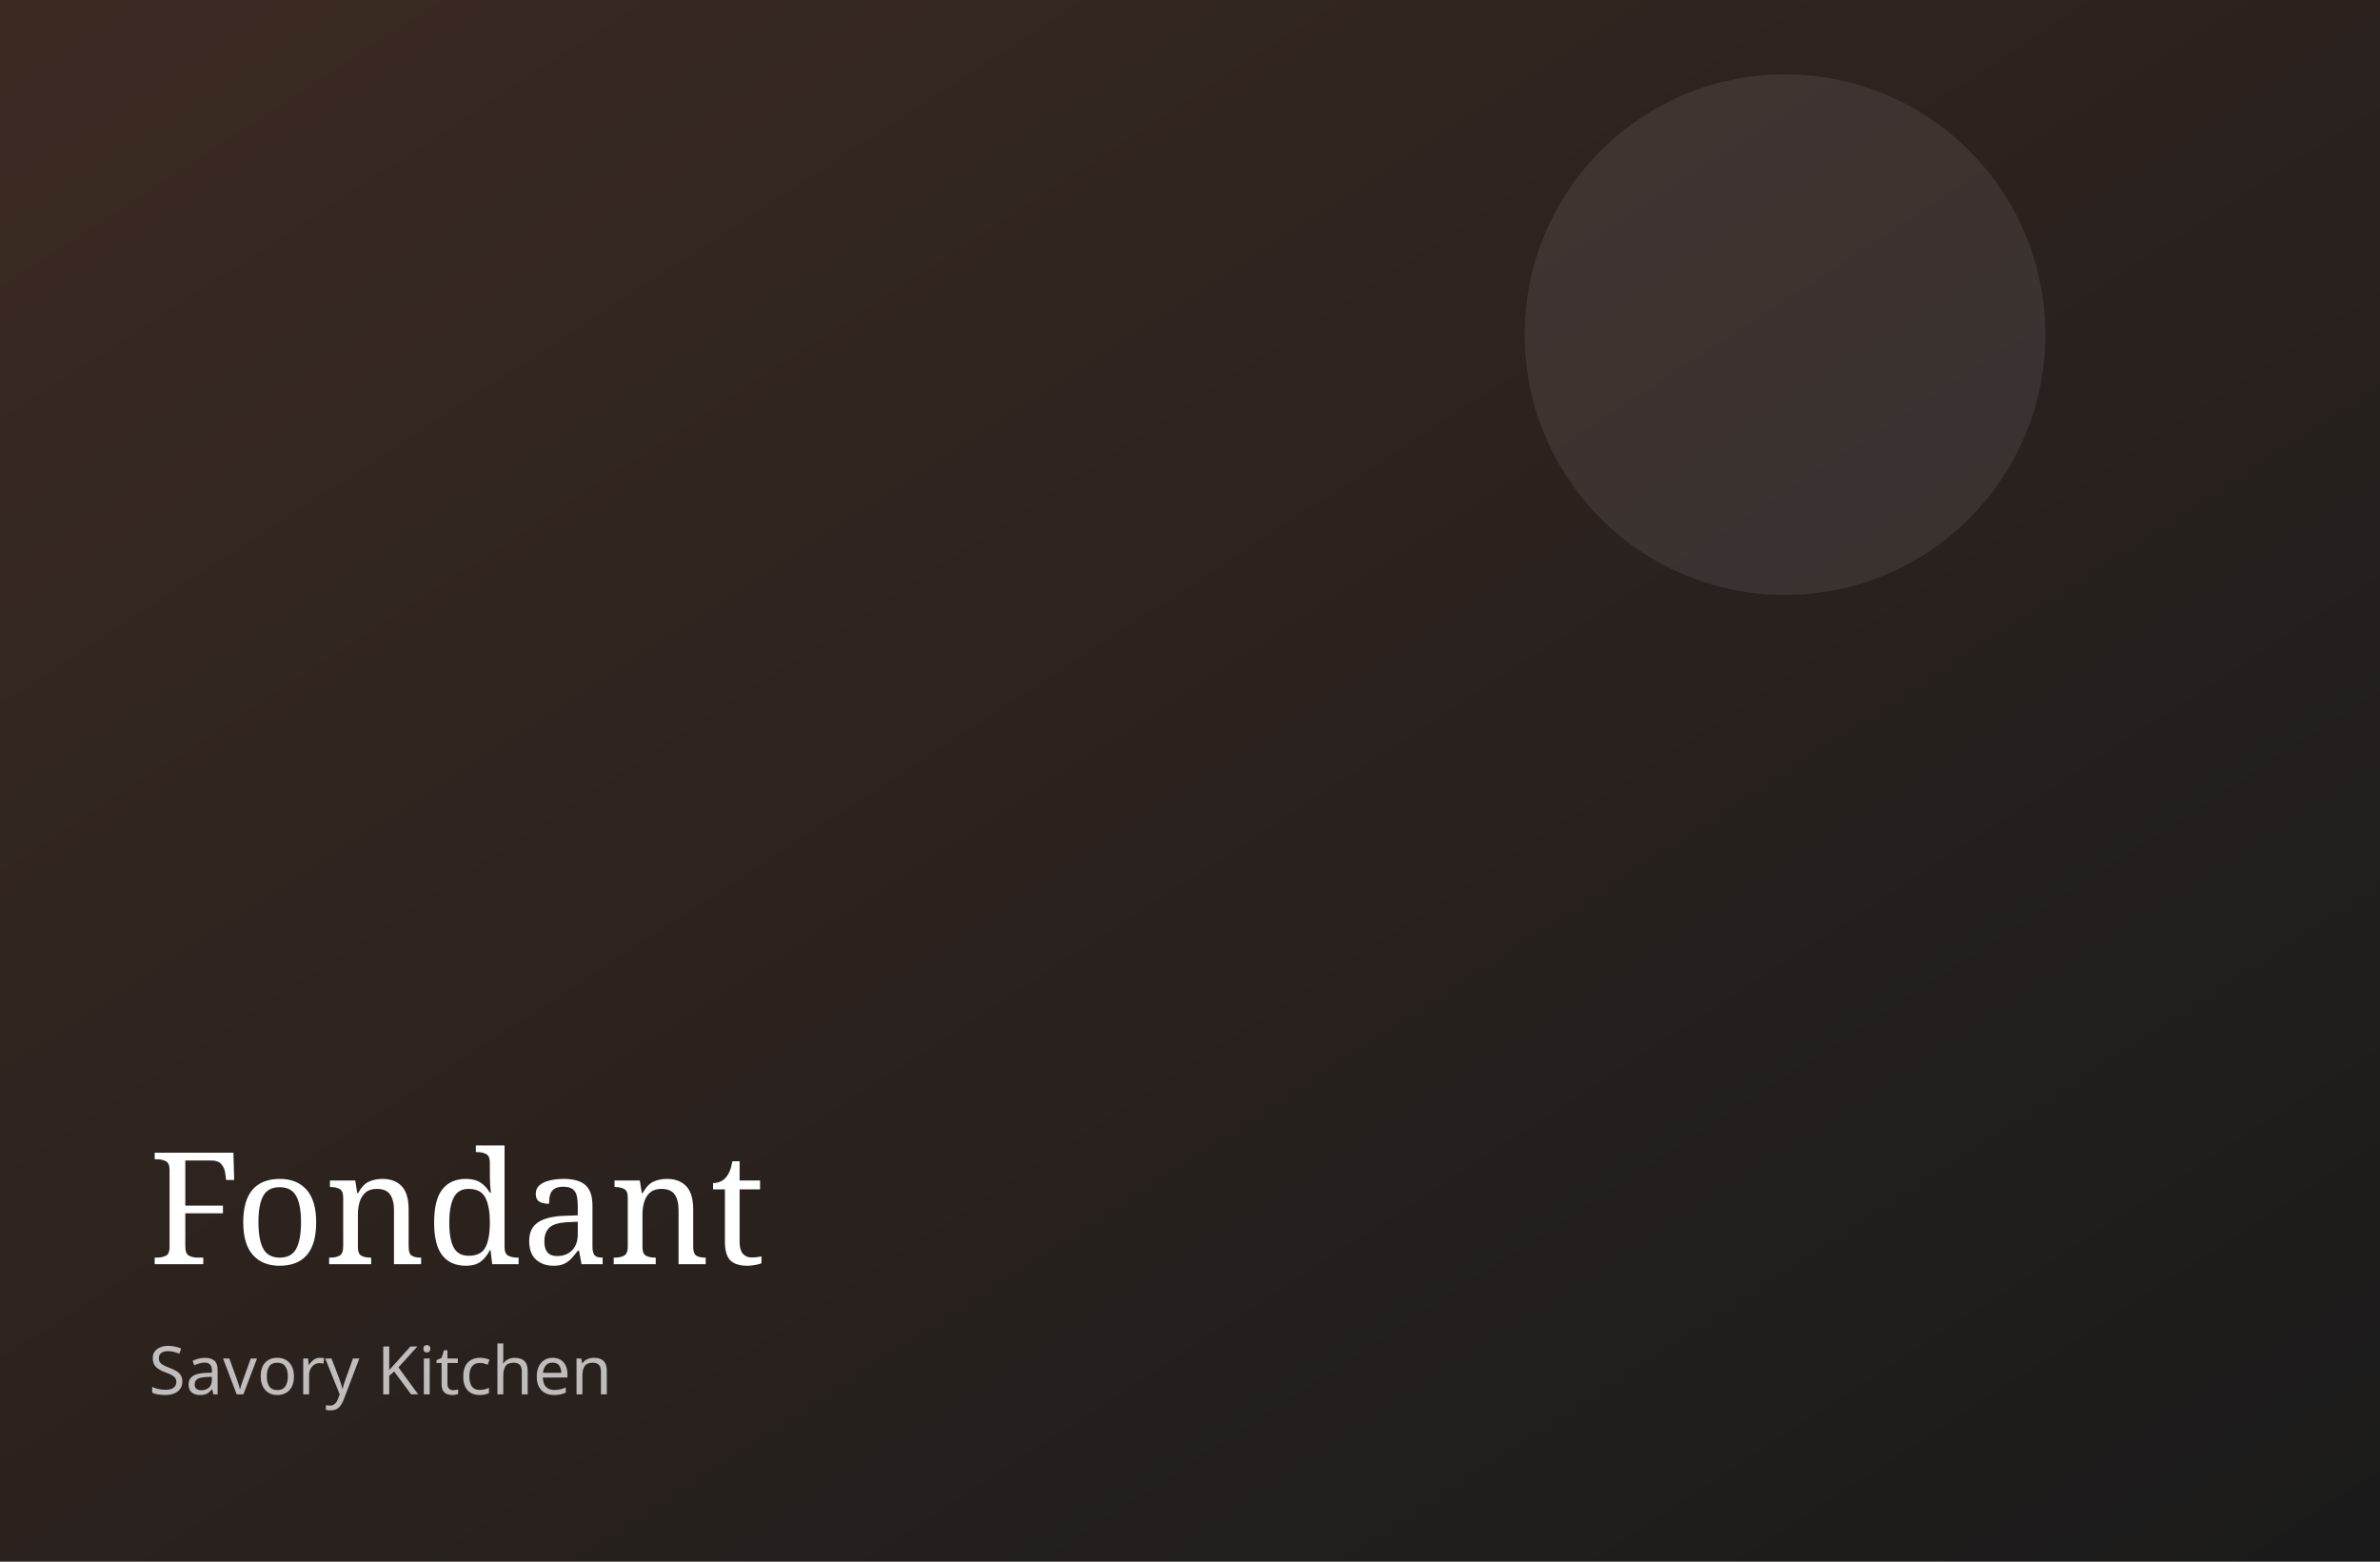
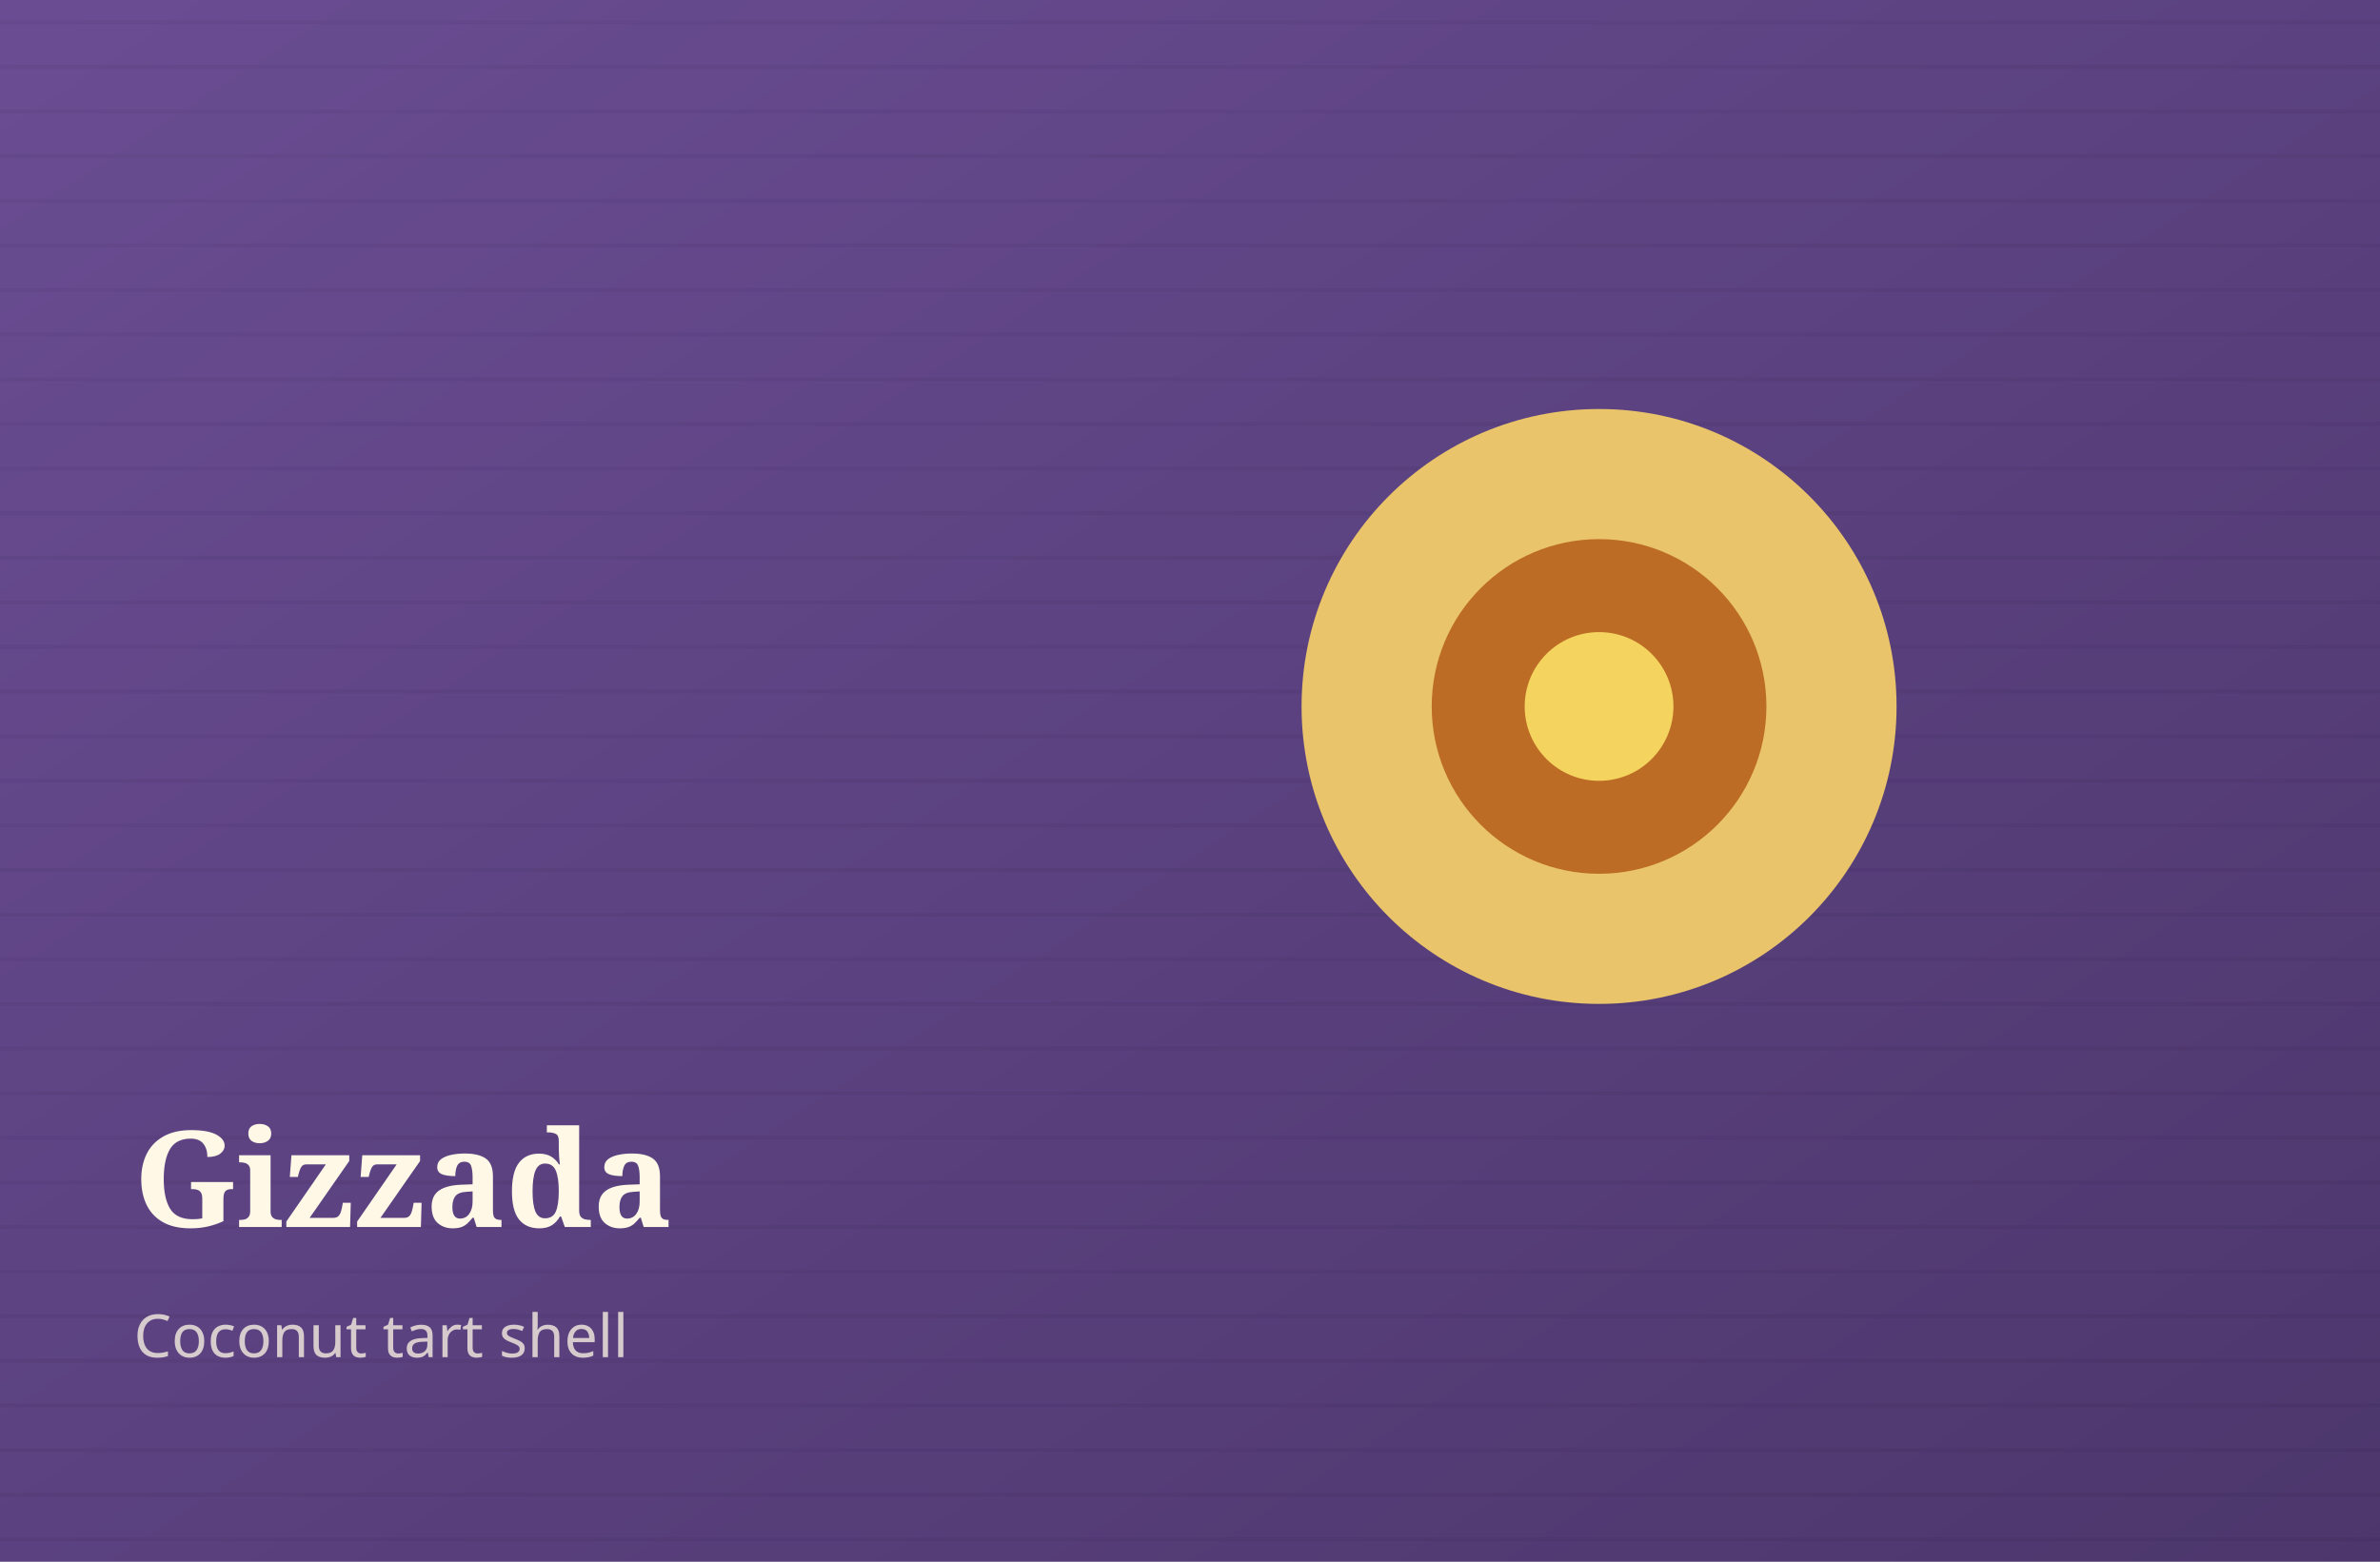
<svg xmlns="http://www.w3.org/2000/svg" width="640" height="420" viewBox="0 0 640 420">
  <defs>
    <linearGradient id="g" x1="0" y1="0" x2="1" y2="1">
-       <stop offset="0%" stop-color="#3b2a22" />
-       <stop offset="100%" stop-color="#1a1a1a" />
+       <stop offset="0%" stop-color="#6a4c93" />
+       <stop offset="100%" stop-color="#3c2a57" />
    </linearGradient>
+     <pattern id="wood" width="40" height="12" patternUnits="userSpaceOnUse">
+       <rect width="40" height="12" fill="#6a4c93" />
+       <path d="M0 6h40" stroke="#3c2a57" stroke-width="1" opacity=".25" />
+     </pattern>
  </defs>
  <rect width="640" height="420" fill="url(#g)" />
-   <circle cx="480" cy="90" r="70" fill="rgba(255,255,255,0.08)" />
-   <text x="40" y="340" fill="#fff" font-family="Georgia, serif" font-size="42">Fondant</text>
-   <text x="40" y="375" fill="rgba(255,255,255,0.7)" font-family="sans-serif" font-size="18">Savory Kitchen</text>
+   <rect width="640" height="420" fill="url(#wood)" opacity=".35" />
+   <circle cx="430" cy="190" r="80" fill="#e9c46a" />
+   <circle cx="430" cy="190" r="45" fill="#bc6c25" />
+   <circle cx="430" cy="190" r="20" fill="#f4d35e" />
+   <text x="36" y="330" fill="#fff8e7" font-family="Georgia, serif" font-size="36" font-weight="700">Gizzada</text>
+   <text x="36" y="365" fill="rgba(255,248,231,.75)" font-family="sans-serif" font-size="16">Coconut tart shell</text>
</svg>
